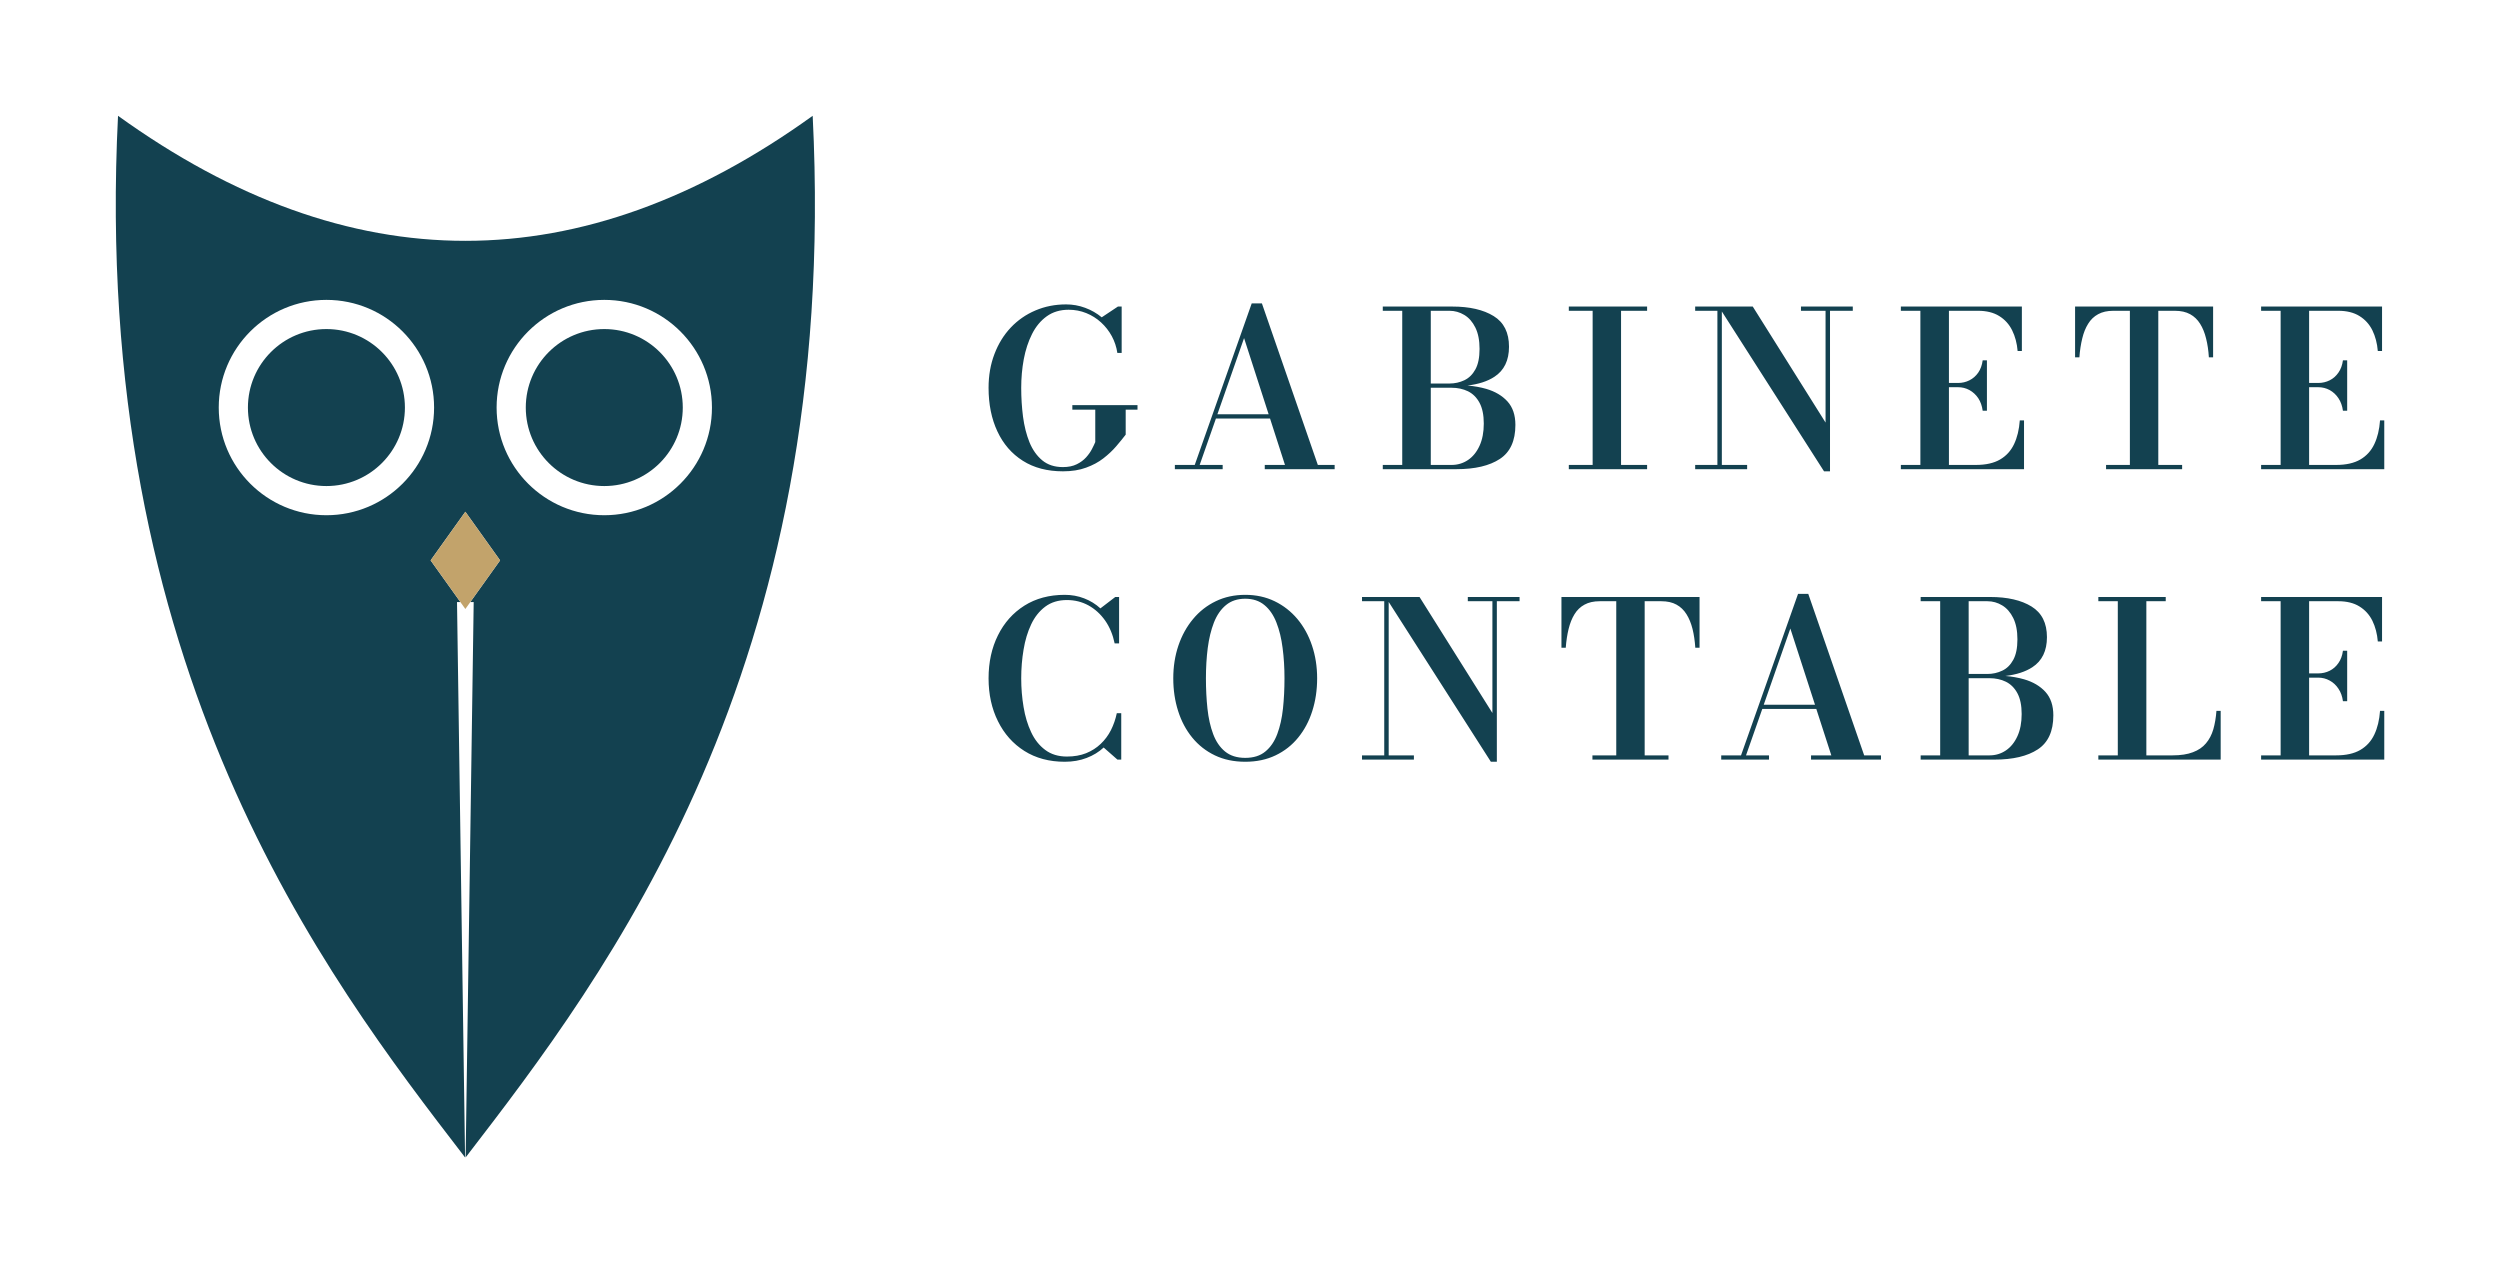
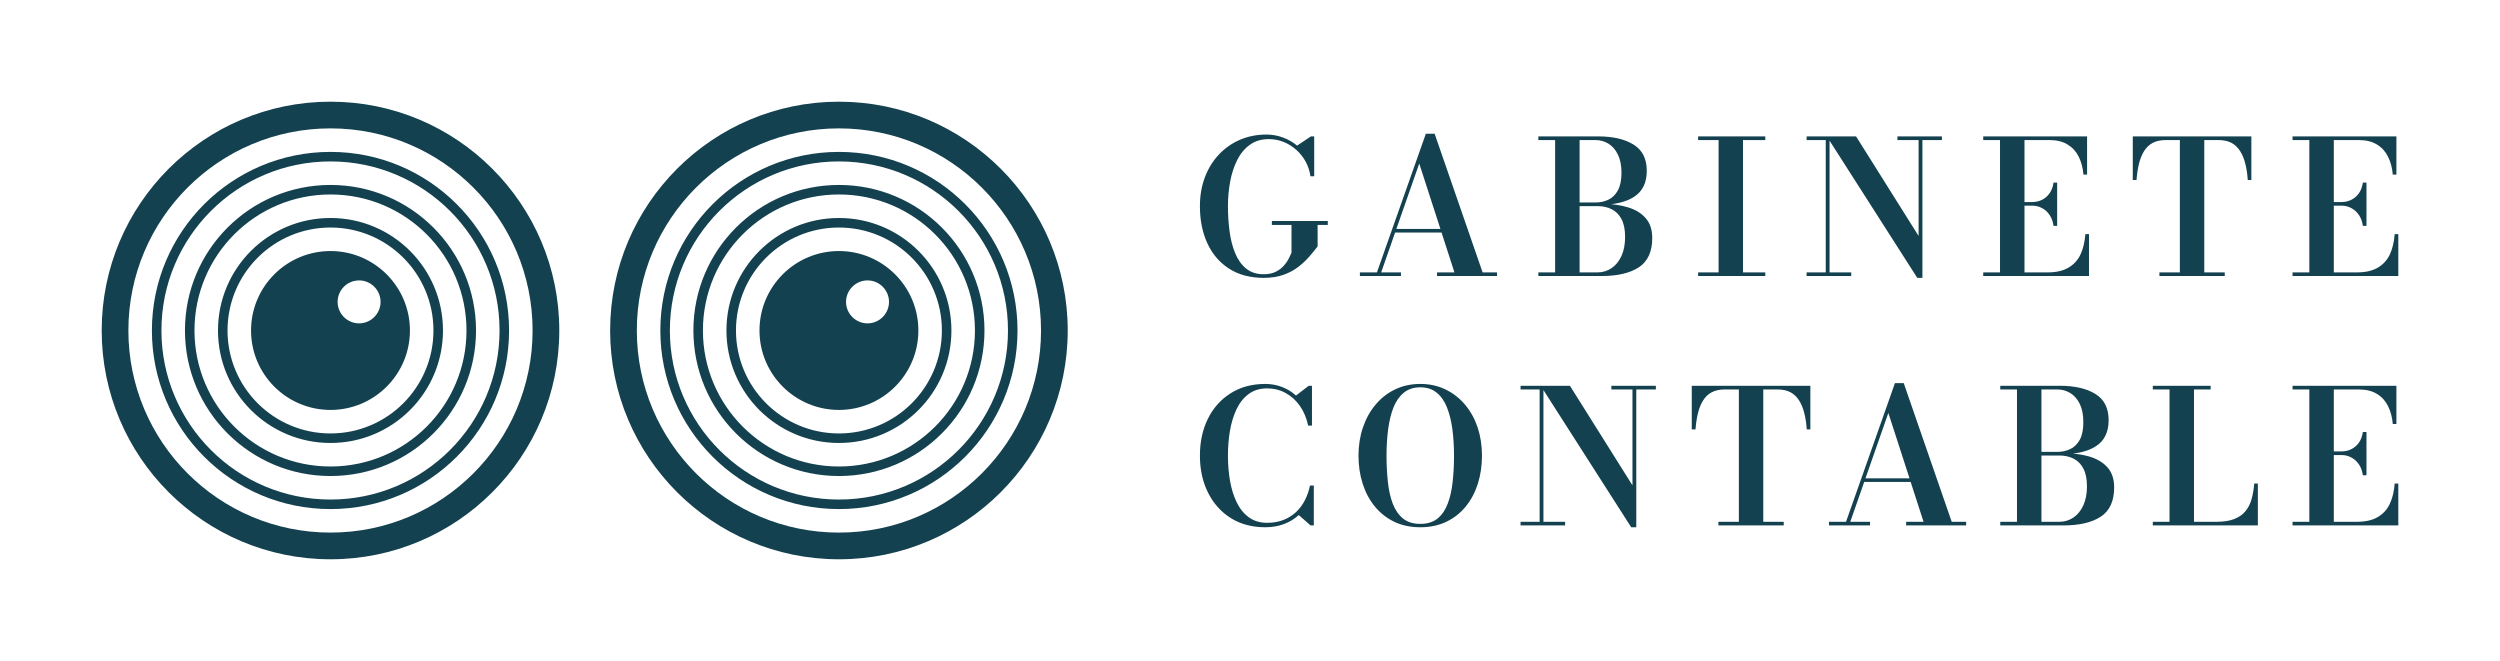
- <svg xmlns="http://www.w3.org/2000/svg" viewBox="-16.99 -16.67 359.89 183.28">
-   <path fill="#134150" d="M0 0Q50 36 100 0C103.99 79.81 70.16 123.79 50.14 149.82L50.04 149.95L51.2 70H50.71L55 64L50 57L45 64L49.29 70H48.8L49.96 149.95L49.86 149.82C29.84 123.79 -3.99 79.81 0 0ZM85.5 42C85.5 33.44 78.56 26.5 70 26.5C61.44 26.5 54.5 33.44 54.5 42C54.5 50.56 61.44 57.5 70 57.5C78.56 57.5 85.5 50.56 85.5 42ZM45.5 42C45.5 33.44 38.56 26.5 30 26.5C21.44 26.5 14.5 33.44 14.5 42C14.5 50.56 21.44 57.5 30 57.5C38.56 57.5 45.5 50.56 45.5 42ZM81.3 42C81.3 48.24 76.24 53.3 70 53.3C63.76 53.3 58.7 48.24 58.7 42C58.7 35.76 63.76 30.7 70 30.7C76.24 30.7 81.3 35.76 81.3 42ZM41.3 42C41.3 48.24 36.24 53.3 30 53.3C23.76 53.3 18.7 48.24 18.7 42C18.7 35.76 23.76 30.7 30 30.7C36.24 30.7 41.3 35.76 41.3 42Z" />
-   <path fill="#C2A36B" d="M50 57 55 64 50 71 45 64Z" />
-   <path fill="#134150" d="M162.27 92.99Q159.82 92.99 157.9 92.07Q155.98 91.15 154.64 89.51Q153.3 87.87 152.61 85.69Q151.91 83.5 151.91 80.98Q151.91 78.45 152.65 76.26Q153.39 74.08 154.76 72.44Q156.12 70.8 158.03 69.88Q159.93 68.96 162.27 68.96Q164.6 68.96 166.5 69.88Q168.4 70.8 169.78 72.44Q171.15 74.08 171.88 76.26Q172.62 78.45 172.62 80.98Q172.62 83.5 171.92 85.69Q171.23 87.87 169.89 89.51Q168.56 91.15 166.63 92.07Q164.71 92.99 162.27 92.99ZM259.5 92.68V92.07H262.31V69.88H259.5V69.27H269.5Q273.24 69.27 275.46 70.64Q277.68 72.01 277.68 75.05Q277.68 78.01 275.58 79.38Q274.1 80.35 271.7 80.64Q273.13 80.76 274.39 81.12Q276.32 81.68 277.46 82.93Q278.6 84.19 278.6 86.31Q278.6 89.74 276.36 91.21Q274.12 92.68 270.12 92.68ZM182.07 50.87V50.26H184.87V28.07H182.07V27.46H192.07Q195.81 27.46 198.03 28.83Q200.24 30.19 200.24 33.24Q200.24 36.2 198.14 37.57Q196.67 38.54 194.26 38.83Q195.7 38.95 196.96 39.31Q198.88 39.87 200.02 41.12Q201.16 42.38 201.16 44.5Q201.16 47.93 198.92 49.4Q196.68 50.87 192.69 50.87ZM162.27 92.43Q164.07 92.43 165.17 91.51Q166.28 90.6 166.88 89Q167.48 87.4 167.7 85.34Q167.92 83.27 167.92 80.98Q167.92 78.68 167.65 76.62Q167.39 74.55 166.76 72.95Q166.14 71.35 165.04 70.44Q163.94 69.52 162.27 69.52Q160.6 69.52 159.49 70.44Q158.39 71.35 157.76 72.95Q157.14 74.55 156.87 76.62Q156.61 78.68 156.61 80.98Q156.61 83.27 156.83 85.34Q157.05 87.4 157.65 89Q158.25 90.6 159.36 91.51Q160.48 92.43 162.27 92.43ZM243.32 68.82 251.37 92.07H253.79V92.68H243.72V92.07H246.64L244.48 85.39H236.7L234.36 92.07H237.67V92.68H230.79V92.07H233.64L241.85 68.82ZM164.67 27.01 172.72 50.26H175.14V50.87H165.08V50.26H167.99L165.84 43.58H158.05L155.71 50.26H159.02V50.87H152.14V50.26H155L163.2 27.01ZM137.38 41.65H146.76V42.3H145.06V45.9Q144.47 46.67 143.69 47.58Q142.91 48.49 141.85 49.31Q140.8 50.13 139.36 50.65Q137.93 51.18 136.03 51.18Q132.64 51.18 130.25 49.66Q127.85 48.14 126.59 45.43Q125.32 42.72 125.32 39.16Q125.32 36.5 126.17 34.29Q127.01 32.08 128.52 30.48Q130.04 28.88 132.07 28.02Q134.11 27.15 136.48 27.15Q137.9 27.15 139.22 27.64Q140.55 28.13 141.61 29.01L143.94 27.46H144.48V34.14H143.86Q143.67 32.85 143.06 31.72Q142.45 30.6 141.51 29.74Q140.57 28.88 139.38 28.4Q138.19 27.92 136.85 27.92Q135.01 27.92 133.7 28.86Q132.39 29.8 131.58 31.41Q130.77 33.02 130.39 35.03Q130.02 37.04 130.02 39.16Q130.02 41.29 130.28 43.32Q130.55 45.36 131.21 47Q131.88 48.63 133.05 49.6Q134.22 50.57 136.03 50.57Q137.2 50.57 138.02 50.16Q138.83 49.76 139.36 49.17Q139.9 48.57 140.21 47.96Q140.52 47.36 140.68 46.97V42.3H137.38ZM308.51 92.68V92.07H311.32V69.88H308.51V69.27H325.92V75.67H325.31Q325.17 74 324.53 72.69Q323.88 71.38 322.66 70.63Q321.45 69.88 319.62 69.88H315.42V80.27H316.73Q317.62 80.27 318.38 79.89Q319.14 79.51 319.64 78.78Q320.15 78.06 320.29 77.01H320.9V84.27H320.29Q320.15 83.22 319.64 82.47Q319.14 81.71 318.38 81.3Q317.62 80.88 316.73 80.88H315.42V92.07H319.31Q321.45 92.07 322.79 91.29Q324.13 90.51 324.81 89.07Q325.49 87.64 325.63 85.66H326.24V92.68ZM256.65 50.87V50.26H259.46V28.07H256.65V27.46H274.07V33.86H273.46Q273.32 32.19 272.67 30.88Q272.02 29.57 270.8 28.82Q269.59 28.07 267.76 28.07H263.57V38.46H264.88Q265.77 38.46 266.52 38.08Q267.28 37.7 267.79 36.97Q268.29 36.25 268.43 35.2H269.04V42.46H268.43Q268.29 41.41 267.79 40.65Q267.28 39.9 266.52 39.48Q265.77 39.07 264.88 39.07H263.57V50.26H267.45Q269.59 50.26 270.93 49.48Q272.27 48.7 272.95 47.26Q273.63 45.83 273.77 43.85H274.38V50.87ZM308.51 50.87V50.26H311.32V28.07H308.51V27.46H325.92V33.86H325.31Q325.17 32.19 324.53 30.88Q323.88 29.57 322.66 28.82Q321.45 28.07 319.62 28.07H315.42V38.46H316.73Q317.62 38.46 318.38 38.08Q319.14 37.7 319.64 36.97Q320.15 36.25 320.29 35.2H320.9V42.46H320.29Q320.15 41.41 319.64 40.65Q319.14 39.9 318.38 39.48Q317.62 39.07 316.73 39.07H315.42V50.26H319.31Q321.45 50.26 322.79 49.48Q324.13 48.7 324.81 47.26Q325.49 45.83 325.63 43.85H326.24V50.87ZM201.76 69.27V69.88H198.49V92.99H197.63L182.92 69.98V92.07H186.55V92.68H179.08V92.07H182.28V69.88H179.08V69.27H187.36L197.85 85.97V69.88H194.31V69.27ZM249.73 27.46V28.07H246.45V51.18H245.59L230.88 28.17V50.26H234.52V50.87H227.04V50.26H230.24V28.07H227.04V27.46H235.33L245.81 44.16V28.07H242.27V27.46ZM212.25 92.68V92.07H215.68V69.88H213.3Q212 69.88 211.11 70.37Q210.22 70.85 209.67 71.75Q209.12 72.64 208.82 73.87Q208.52 75.09 208.41 76.58H207.79V69.27H227.67V76.58H227.06Q226.96 75.09 226.66 73.87Q226.35 72.64 225.79 71.75Q225.23 70.85 224.35 70.37Q223.47 69.88 222.16 69.88H219.77V92.07H223.2V92.68ZM286.19 50.87V50.26H289.62V28.07H287.23Q285.94 28.07 285.05 28.56Q284.16 29.04 283.61 29.94Q283.05 30.83 282.76 32.06Q282.46 33.28 282.35 34.77H281.73V27.46H301.6V34.77H300.99Q300.9 33.28 300.59 32.06Q300.29 30.83 299.73 29.94Q299.17 29.04 298.29 28.56Q297.4 28.07 296.09 28.07H293.71V50.26H297.14V50.87ZM136.29 92.99Q132.94 92.99 130.47 91.43Q128.01 89.87 126.67 87.15Q125.32 84.44 125.32 80.98Q125.32 77.5 126.67 74.79Q128.01 72.08 130.47 70.52Q132.94 68.96 136.29 68.96Q137.77 68.96 139.09 69.47Q140.41 69.98 141.42 70.91L143.56 69.27H144.11V75.95H143.47Q143.08 74.06 142.1 72.66Q141.11 71.26 139.7 70.48Q138.29 69.71 136.6 69.71Q134.75 69.71 133.48 70.66Q132.2 71.62 131.45 73.22Q130.69 74.83 130.36 76.84Q130.02 78.85 130.02 80.98Q130.02 83.1 130.36 85.11Q130.69 87.12 131.45 88.73Q132.2 90.34 133.48 91.29Q134.75 92.24 136.6 92.24Q138.15 92.24 139.36 91.76Q140.57 91.27 141.46 90.42Q142.36 89.57 142.94 88.43Q143.51 87.29 143.78 86H144.42V92.68H143.87L141.89 90.94Q140.86 91.9 139.44 92.44Q138.01 92.99 136.29 92.99ZM285.08 92.68V92.07H287.88V69.88H285.08V69.27H294.78V69.88H291.99V92.07H295.76Q297.52 92.07 298.69 91.62Q299.87 91.18 300.57 90.34Q301.28 89.51 301.63 88.32Q301.97 87.14 302.08 85.66H302.69V92.68ZM208.85 50.87V50.26H212.28V28.07H208.85V27.46H220.12V28.07H216.37V50.26H220.12V50.87ZM266.41 80.96V92.07H269.42Q270.72 92.07 271.77 91.36Q272.82 90.65 273.43 89.31Q274.04 87.98 274.04 86.12Q274.04 84.27 273.43 83.13Q272.82 81.99 271.77 81.47Q270.72 80.96 269.42 80.96ZM188.98 39.15V50.26H191.99Q193.28 50.26 194.34 49.55Q195.39 48.84 196 47.5Q196.61 46.17 196.61 44.31Q196.61 42.46 196 41.32Q195.39 40.18 194.34 39.66Q193.28 39.15 191.99 39.15ZM266.41 80.35H269.11Q270.25 80.35 271.24 79.88Q272.23 79.42 272.83 78.32Q273.43 77.23 273.43 75.37Q273.43 73.52 272.83 72.3Q272.23 71.08 271.24 70.48Q270.25 69.88 269.11 69.88H266.41ZM188.98 38.54H191.68Q192.81 38.54 193.81 38.07Q194.8 37.6 195.4 36.51Q196 35.42 196 33.56Q196 31.71 195.4 30.49Q194.8 29.27 193.81 28.67Q192.81 28.07 191.68 28.07H188.98ZM244.29 84.78 240.74 73.81 236.91 84.78ZM165.64 42.97 162.1 32 158.26 42.97Z" />
+ <svg xmlns="http://www.w3.org/2000/svg" viewBox="-16.00 -16.00 393.36 104.00">
+   <path fill="#134150" d="M72 36C72 55.88 55.88 72 36 72C16.12 72 0 55.88 0 36C0 16.12 16.12 0 36 0C55.88 0 72 16.12 72 36ZM152 36C152 55.88 135.88 72 116 72C96.12 72 80 55.88 80 36C80 16.12 96.12 0 116 0C135.88 0 152 16.12 152 36ZM147.8 36C147.8 18.44 133.56 4.2 116 4.2C98.44 4.2 84.2 18.44 84.2 36C84.2 53.56 98.44 67.8 116 67.8C133.56 67.8 147.8 53.56 147.8 36ZM67.8 36C67.8 18.44 53.56 4.2 36 4.2C18.44 4.2 4.2 18.44 4.2 36C4.2 53.56 18.44 67.8 36 67.8C53.56 67.8 67.8 53.56 67.8 36ZM144.1 36C144.1 51.52 131.52 64.1 116 64.1C100.48 64.1 87.9 51.52 87.9 36C87.9 20.48 100.48 7.9 116 7.9C131.52 7.9 144.1 20.48 144.1 36ZM64.1 36C64.1 51.52 51.52 64.1 36 64.1C20.48 64.1 7.9 51.52 7.9 36C7.9 20.48 20.48 7.9 36 7.9C51.52 7.9 64.1 20.48 64.1 36ZM142.6 36C142.6 21.31 130.69 9.4 116 9.4C101.31 9.4 89.4 21.31 89.4 36C89.4 50.69 101.31 62.6 116 62.6C130.69 62.6 142.6 50.69 142.6 36ZM62.6 36C62.6 21.31 50.69 9.4 36 9.4C21.31 9.4 9.4 21.31 9.4 36C9.4 50.69 21.31 62.6 36 62.6C50.69 62.6 62.6 50.69 62.6 36ZM58.9 36C58.9 48.65 48.65 58.9 36 58.9C23.35 58.9 13.1 48.65 13.1 36C13.1 23.35 23.35 13.1 36 13.1C48.65 13.1 58.9 23.35 58.9 36ZM138.9 36C138.9 48.65 128.65 58.9 116 58.9C103.35 58.9 93.1 48.65 93.1 36C93.1 23.35 103.35 13.1 116 13.1C128.65 13.1 138.9 23.35 138.9 36ZM57.4 36C57.4 24.18 47.82 14.6 36 14.6C24.18 14.6 14.6 24.18 14.6 36C14.6 47.82 24.18 57.4 36 57.4C47.82 57.4 57.4 47.82 57.4 36ZM137.4 36C137.4 24.18 127.82 14.6 116 14.6C104.18 14.6 94.6 24.18 94.6 36C94.6 47.82 104.18 57.4 116 57.4C127.82 57.4 137.4 47.82 137.4 36ZM53.7 36C53.7 45.78 45.78 53.7 36 53.7C26.22 53.7 18.3 45.78 18.3 36C18.3 26.22 26.22 18.3 36 18.3C45.78 18.3 53.7 26.22 53.7 36ZM133.7 36C133.7 45.78 125.78 53.7 116 53.7C106.22 53.7 98.3 45.78 98.3 36C98.3 26.22 106.22 18.3 116 18.3C125.78 18.3 133.7 26.22 133.7 36ZM52.2 36C52.2 27.05 44.95 19.8 36 19.8C27.05 19.8 19.8 27.05 19.8 36C19.8 44.95 27.05 52.2 36 52.2C44.95 52.2 52.2 44.95 52.2 36ZM132.2 36C132.2 27.05 124.95 19.8 116 19.8C107.05 19.8 99.8 27.05 99.8 36C99.8 44.95 107.05 52.2 116 52.2C124.95 52.2 132.2 44.95 132.2 36ZM48.5 36C48.5 42.9 42.9 48.5 36 48.5C29.1 48.5 23.5 42.9 23.5 36C23.5 29.1 29.1 23.5 36 23.5C42.9 23.5 48.5 29.1 48.5 36ZM128.5 36C128.5 42.9 122.9 48.5 116 48.5C109.1 48.5 103.5 42.9 103.5 36C103.5 29.1 109.1 23.5 116 23.5C122.9 23.5 128.5 29.1 128.5 36ZM43.88 31.5C43.88 29.64 42.36 28.12 40.5 28.12C38.64 28.12 37.12 29.64 37.12 31.5C37.12 33.36 38.64 34.88 40.5 34.88C42.36 34.88 43.88 33.36 43.88 31.5ZM123.88 31.5C123.88 29.64 122.36 28.12 120.5 28.12C118.64 28.12 117.12 29.64 117.12 31.5C117.12 33.36 118.64 34.88 120.5 34.88C122.36 34.88 123.88 33.36 123.88 31.5Z" />
+   <path fill="#134150" d="M207.48 66.96Q205.18 66.96 203.38 66.1Q201.58 65.23 200.32 63.69Q199.06 62.16 198.41 60.11Q197.75 58.06 197.75 55.69Q197.75 53.31 198.45 51.26Q199.14 49.21 200.43 47.68Q201.71 46.14 203.49 45.28Q205.28 44.41 207.48 44.41Q209.66 44.41 211.44 45.28Q213.23 46.14 214.52 47.68Q215.81 49.21 216.5 51.26Q217.18 53.31 217.18 55.69Q217.18 58.06 216.53 60.11Q215.88 62.16 214.63 63.69Q213.38 65.23 211.57 66.1Q209.76 66.96 207.48 66.96ZM298.73 66.67V66.1H301.36V45.28H298.73V44.7H308.11Q311.62 44.7 313.7 45.99Q315.78 47.27 315.78 50.12Q315.78 52.9 313.81 54.19Q312.43 55.1 310.17 55.37Q311.52 55.49 312.7 55.82Q314.51 56.34 315.58 57.52Q316.65 58.7 316.65 60.69Q316.65 63.91 314.55 65.29Q312.44 66.67 308.7 66.67ZM226.05 27.43V26.86H228.69V6.04H226.05V5.46H235.44Q238.95 5.46 241.03 6.75Q243.11 8.03 243.11 10.88Q243.11 13.66 241.14 14.95Q239.76 15.86 237.5 16.13Q238.85 16.25 240.03 16.59Q241.84 17.1 242.9 18.28Q243.97 19.46 243.97 21.45Q243.97 24.67 241.87 26.05Q239.77 27.43 236.02 27.43ZM207.48 66.43Q209.16 66.43 210.2 65.58Q211.24 64.72 211.8 63.22Q212.37 61.72 212.57 59.78Q212.78 57.84 212.78 55.69Q212.78 53.53 212.53 51.59Q212.28 49.65 211.69 48.15Q211.11 46.65 210.07 45.8Q209.04 44.94 207.48 44.94Q205.91 44.94 204.87 45.8Q203.83 46.65 203.24 48.15Q202.66 49.65 202.41 51.59Q202.16 53.53 202.16 55.69Q202.16 57.84 202.37 59.78Q202.57 61.72 203.13 63.22Q203.7 64.72 204.75 65.58Q205.79 66.43 207.48 66.43ZM283.54 44.28 291.09 66.1H293.36V66.67H283.92V66.1H286.66L284.63 59.83H277.32L275.13 66.1H278.24V66.67H271.78V66.1H274.46L282.16 44.28ZM209.73 5.04 217.28 26.86H219.55V27.43H210.11V26.86H212.85L210.82 20.59H203.51L201.32 26.86H204.43V27.43H197.97V26.86H200.65L208.35 5.04ZM184.12 18.77H192.92V19.39H191.32V22.77Q190.77 23.49 190.03 24.35Q189.3 25.2 188.31 25.97Q187.32 26.74 185.98 27.23Q184.63 27.72 182.84 27.72Q179.67 27.72 177.42 26.29Q175.17 24.86 173.99 22.32Q172.8 19.78 172.8 16.45Q172.8 13.94 173.59 11.87Q174.38 9.8 175.8 8.3Q177.22 6.8 179.13 5.98Q181.04 5.17 183.27 5.17Q184.6 5.17 185.85 5.63Q187.09 6.09 188.09 6.91L190.27 5.46H190.78V11.73H190.19Q190.02 10.52 189.45 9.46Q188.88 8.41 187.99 7.6Q187.1 6.8 185.99 6.34Q184.88 5.89 183.62 5.89Q181.89 5.89 180.66 6.78Q179.43 7.66 178.67 9.17Q177.91 10.68 177.56 12.57Q177.21 14.45 177.21 16.45Q177.21 18.44 177.46 20.35Q177.7 22.26 178.33 23.8Q178.95 25.33 180.05 26.24Q181.15 27.15 182.84 27.15Q183.94 27.15 184.71 26.77Q185.48 26.39 185.98 25.83Q186.48 25.27 186.77 24.7Q187.06 24.13 187.21 23.77V19.39H184.12ZM344.72 66.67V66.1H347.36V45.28H344.72V44.7H361.06V50.71H360.49Q360.36 49.14 359.75 47.91Q359.15 46.68 358 45.98Q356.86 45.28 355.15 45.28H351.21V55.03H352.44Q353.27 55.03 353.98 54.67Q354.69 54.31 355.17 53.63Q355.65 52.95 355.78 51.97H356.35V58.78H355.78Q355.65 57.79 355.17 57.08Q354.69 56.37 353.98 55.99Q353.27 55.6 352.44 55.6H351.21V66.1H354.86Q356.86 66.1 358.12 65.36Q359.38 64.63 360.02 63.28Q360.65 61.94 360.79 60.08H361.36V66.67ZM296.05 27.43V26.86H298.69V6.04H296.05V5.46H312.39V11.47H311.82Q311.69 9.9 311.08 8.67Q310.48 7.44 309.33 6.74Q308.19 6.04 306.48 6.04H302.54V15.79H303.77Q304.61 15.79 305.32 15.43Q306.03 15.07 306.5 14.39Q306.98 13.71 307.11 12.73H307.68V19.54H307.11Q306.98 18.55 306.5 17.84Q306.03 17.13 305.32 16.75Q304.61 16.36 303.77 16.36H302.54V26.86H306.19Q308.19 26.86 309.45 26.12Q310.71 25.39 311.35 24.05Q311.98 22.7 312.12 20.84H312.69V27.43ZM344.72 27.43V26.86H347.36V6.04H344.72V5.46H361.06V11.47H360.49Q360.36 9.9 359.75 8.67Q359.15 7.44 358 6.74Q356.86 6.04 355.15 6.04H351.21V15.79H352.44Q353.27 15.79 353.98 15.43Q354.69 15.07 355.17 14.39Q355.65 13.71 355.78 12.73H356.35V19.54H355.78Q355.65 18.55 355.17 17.84Q354.69 17.13 353.98 16.75Q353.27 16.36 352.44 16.36H351.21V26.86H354.86Q356.86 26.86 358.12 26.12Q359.38 25.39 360.02 24.05Q360.65 22.7 360.79 20.84H361.36V27.43ZM244.54 44.7V45.28H241.46V66.96H240.66L226.85 45.37V66.1H230.26V66.67H223.25V66.1H226.25V45.28H223.25V44.7H231.02L240.86 60.37V45.28H237.54V44.7ZM289.55 5.46V6.04H286.48V27.72H285.67L271.87 6.13V26.86H275.28V27.43H268.26V26.86H271.27V6.04H268.26V5.46H276.04L285.88 21.13V6.04H282.55V5.46ZM254.38 66.67V66.1H257.6V45.28H255.36Q254.15 45.28 253.31 45.73Q252.48 46.18 251.96 47.03Q251.44 47.87 251.16 49.02Q250.88 50.17 250.78 51.56H250.19V44.7H268.85V51.56H268.28Q268.19 50.17 267.9 49.02Q267.62 47.87 267.09 47.03Q266.56 46.18 265.74 45.73Q264.91 45.28 263.68 45.28H261.44V66.1H264.66V66.67ZM323.77 27.43V26.86H326.99V6.04H324.75Q323.54 6.04 322.7 6.49Q321.87 6.94 321.35 7.79Q320.83 8.63 320.55 9.78Q320.27 10.93 320.17 12.32H319.58V5.46H338.24V12.32H337.67Q337.58 10.93 337.29 9.78Q337.01 8.63 336.48 7.79Q335.95 6.94 335.13 6.49Q334.3 6.04 333.07 6.04H330.83V26.86H334.05V27.43ZM183.09 66.96Q179.95 66.96 177.63 65.5Q175.32 64.03 174.06 61.48Q172.8 58.94 172.8 55.69Q172.8 52.42 174.06 49.88Q175.32 47.34 177.63 45.88Q179.95 44.41 183.09 44.41Q184.48 44.41 185.72 44.89Q186.96 45.36 187.91 46.24L189.92 44.7H190.43V50.97H189.83Q189.46 49.2 188.54 47.88Q187.62 46.56 186.29 45.84Q184.97 45.11 183.39 45.11Q181.64 45.11 180.45 46.01Q179.26 46.9 178.55 48.41Q177.84 49.92 177.52 51.81Q177.21 53.69 177.21 55.69Q177.21 57.68 177.52 59.57Q177.84 61.45 178.55 62.96Q179.26 64.47 180.45 65.36Q181.64 66.26 183.39 66.26Q184.84 66.26 185.97 65.8Q187.1 65.35 187.95 64.55Q188.79 63.75 189.33 62.68Q189.87 61.62 190.12 60.4H190.72V66.67H190.21L188.35 65.04Q187.38 65.94 186.04 66.45Q184.7 66.96 183.09 66.96ZM322.73 66.67V66.1H325.36V45.28H322.73V44.7H331.83V45.28H329.21V66.1H332.76Q334.41 66.1 335.51 65.68Q336.61 65.26 337.27 64.48Q337.94 63.69 338.26 62.58Q338.58 61.47 338.69 60.08H339.26V66.67ZM251.19 27.43V26.86H254.41V6.04H251.19V5.46H261.76V6.04H258.25V26.86H261.76V27.43ZM305.21 55.67V66.1H308.04Q309.25 66.1 310.24 65.43Q311.23 64.76 311.8 63.51Q312.37 62.26 312.37 60.52Q312.37 58.78 311.8 57.71Q311.23 56.64 310.24 56.15Q309.25 55.67 308.04 55.67ZM232.54 16.43V26.86H235.36Q236.58 26.86 237.57 26.19Q238.56 25.52 239.13 24.27Q239.7 23.02 239.7 21.28Q239.7 19.54 239.13 18.47Q238.56 17.4 237.57 16.91Q236.58 16.43 235.36 16.43ZM305.21 55.1H307.74Q308.81 55.1 309.74 54.66Q310.67 54.22 311.24 53.2Q311.8 52.17 311.8 50.43Q311.8 48.69 311.24 47.55Q310.67 46.4 309.74 45.84Q308.81 45.28 307.74 45.28H305.21ZM232.54 15.86H235.07Q236.14 15.86 237.07 15.42Q238 14.98 238.56 13.96Q239.13 12.93 239.13 11.19Q239.13 9.45 238.56 8.31Q238 7.16 237.07 6.6Q236.14 6.04 235.07 6.04H232.54ZM284.45 59.26 281.12 48.97 277.52 59.26ZM210.64 20.02 207.31 9.73 203.71 20.02Z" />
</svg>
